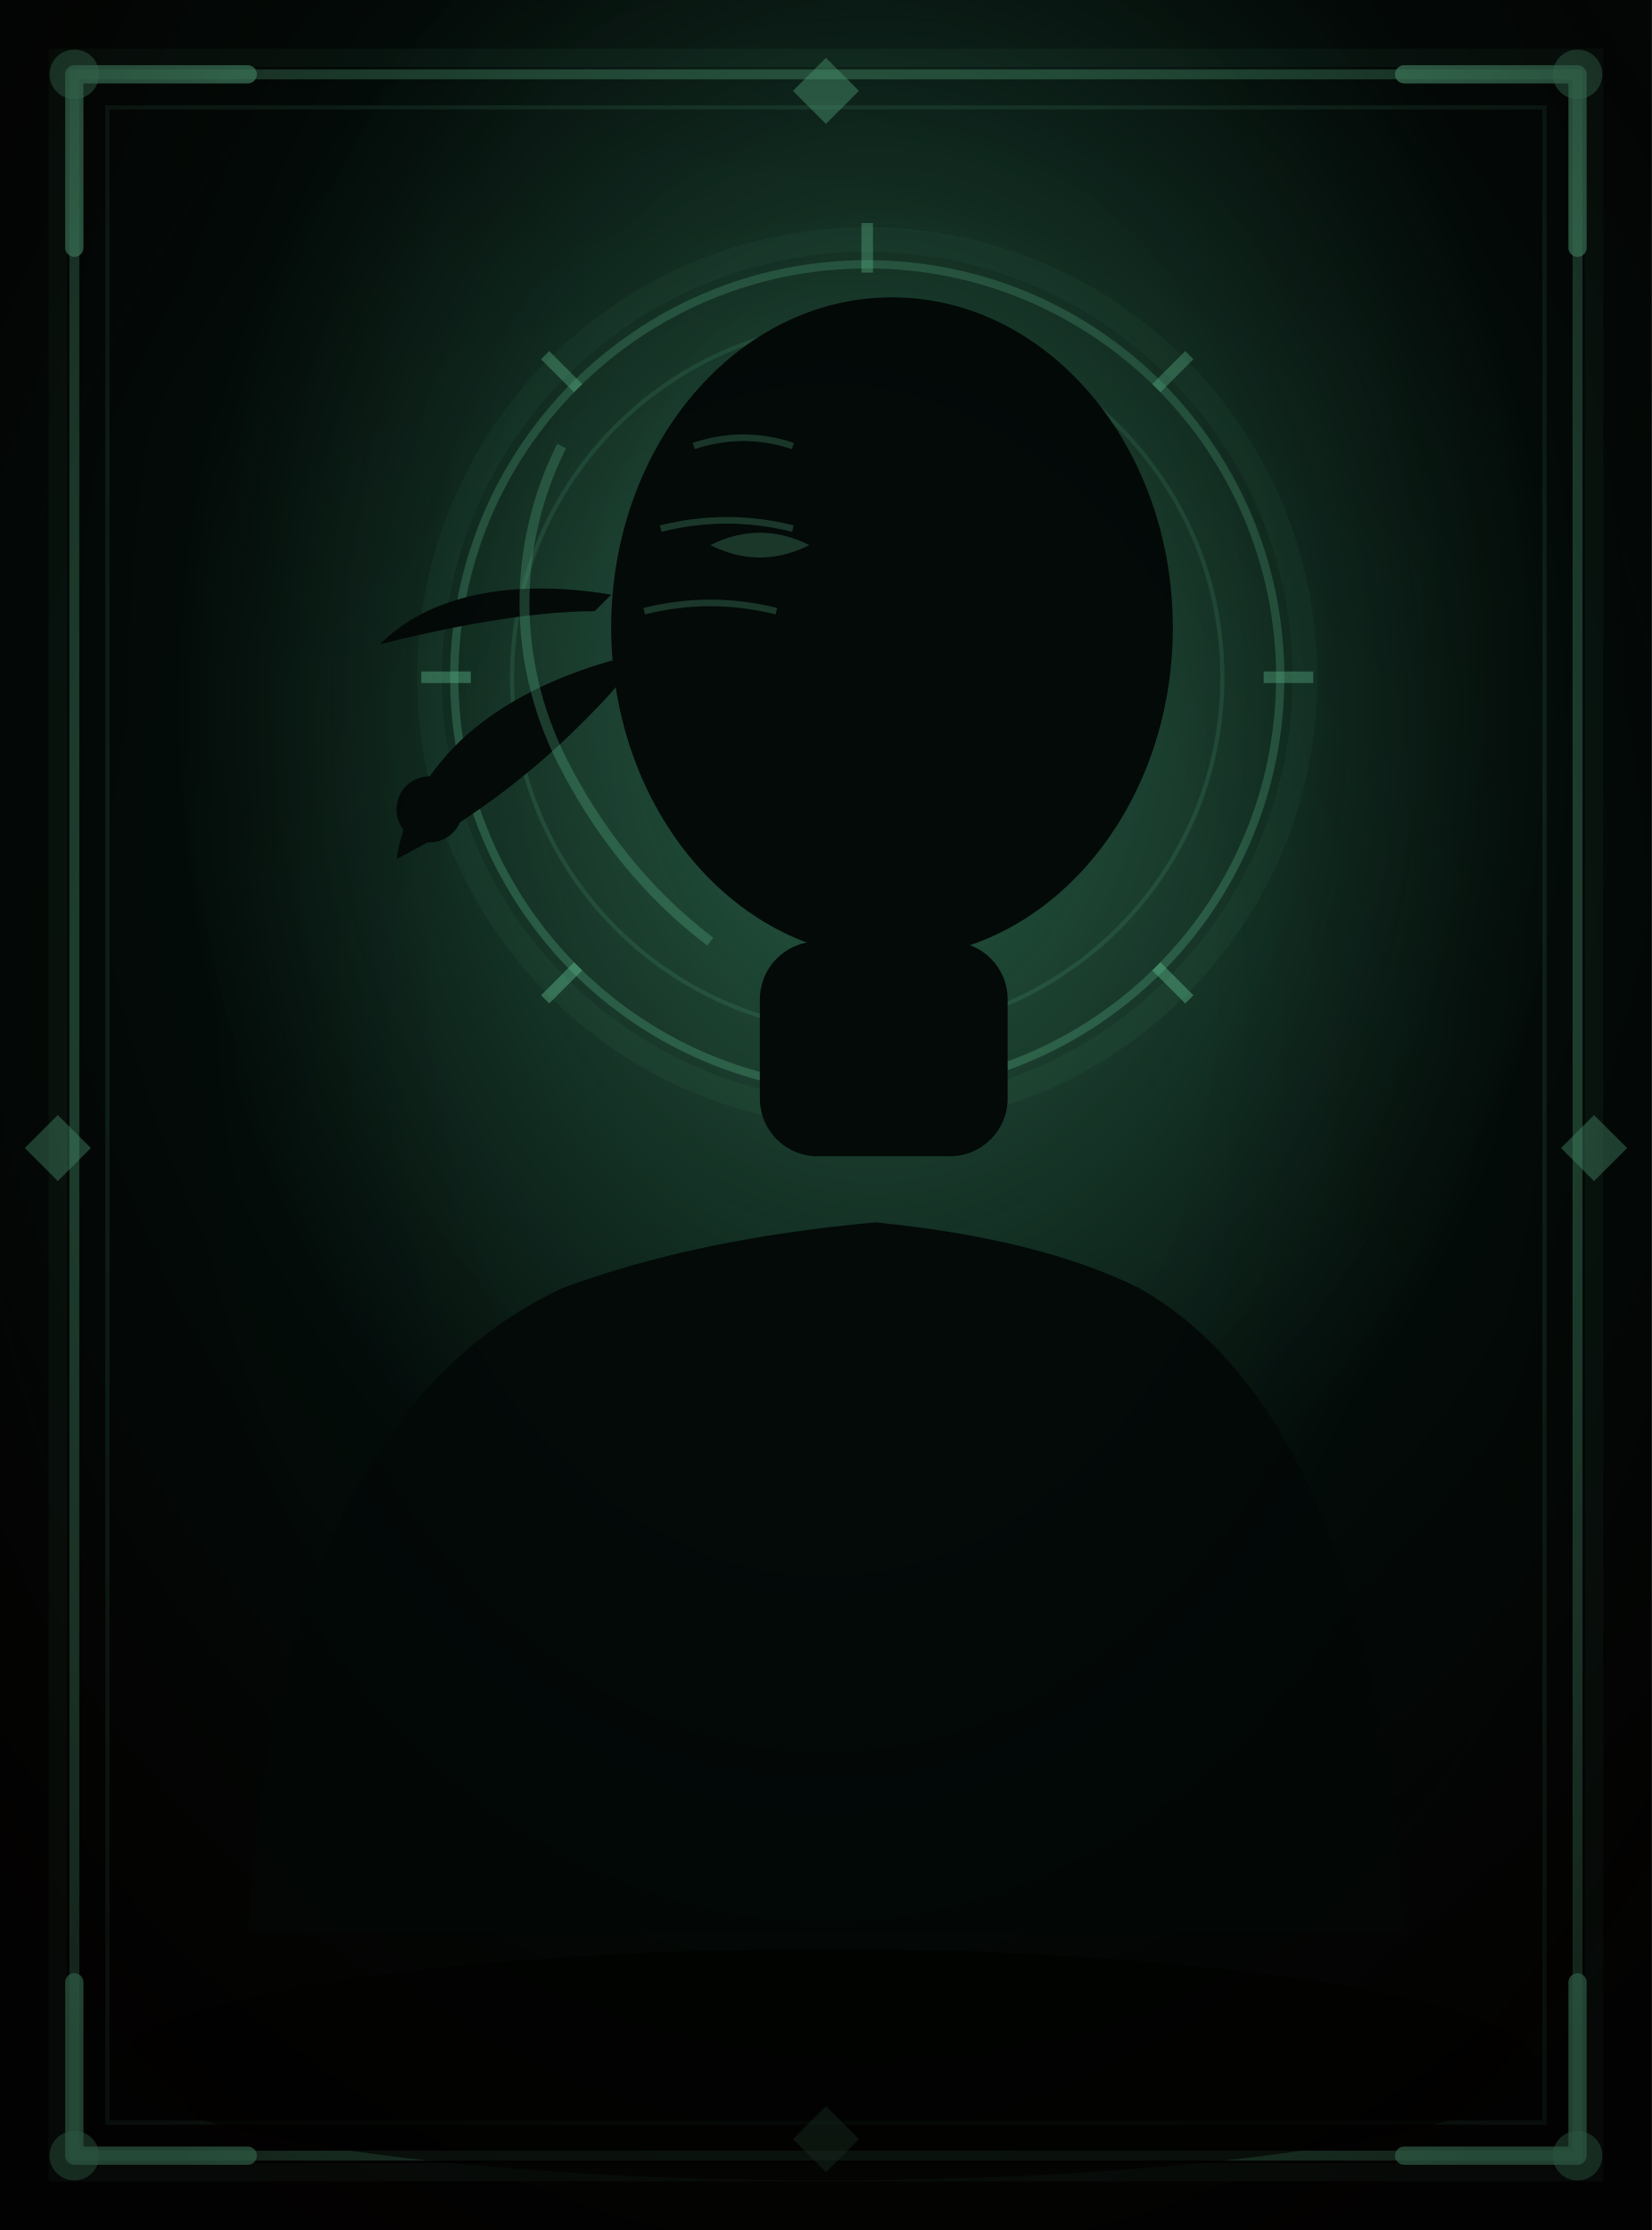
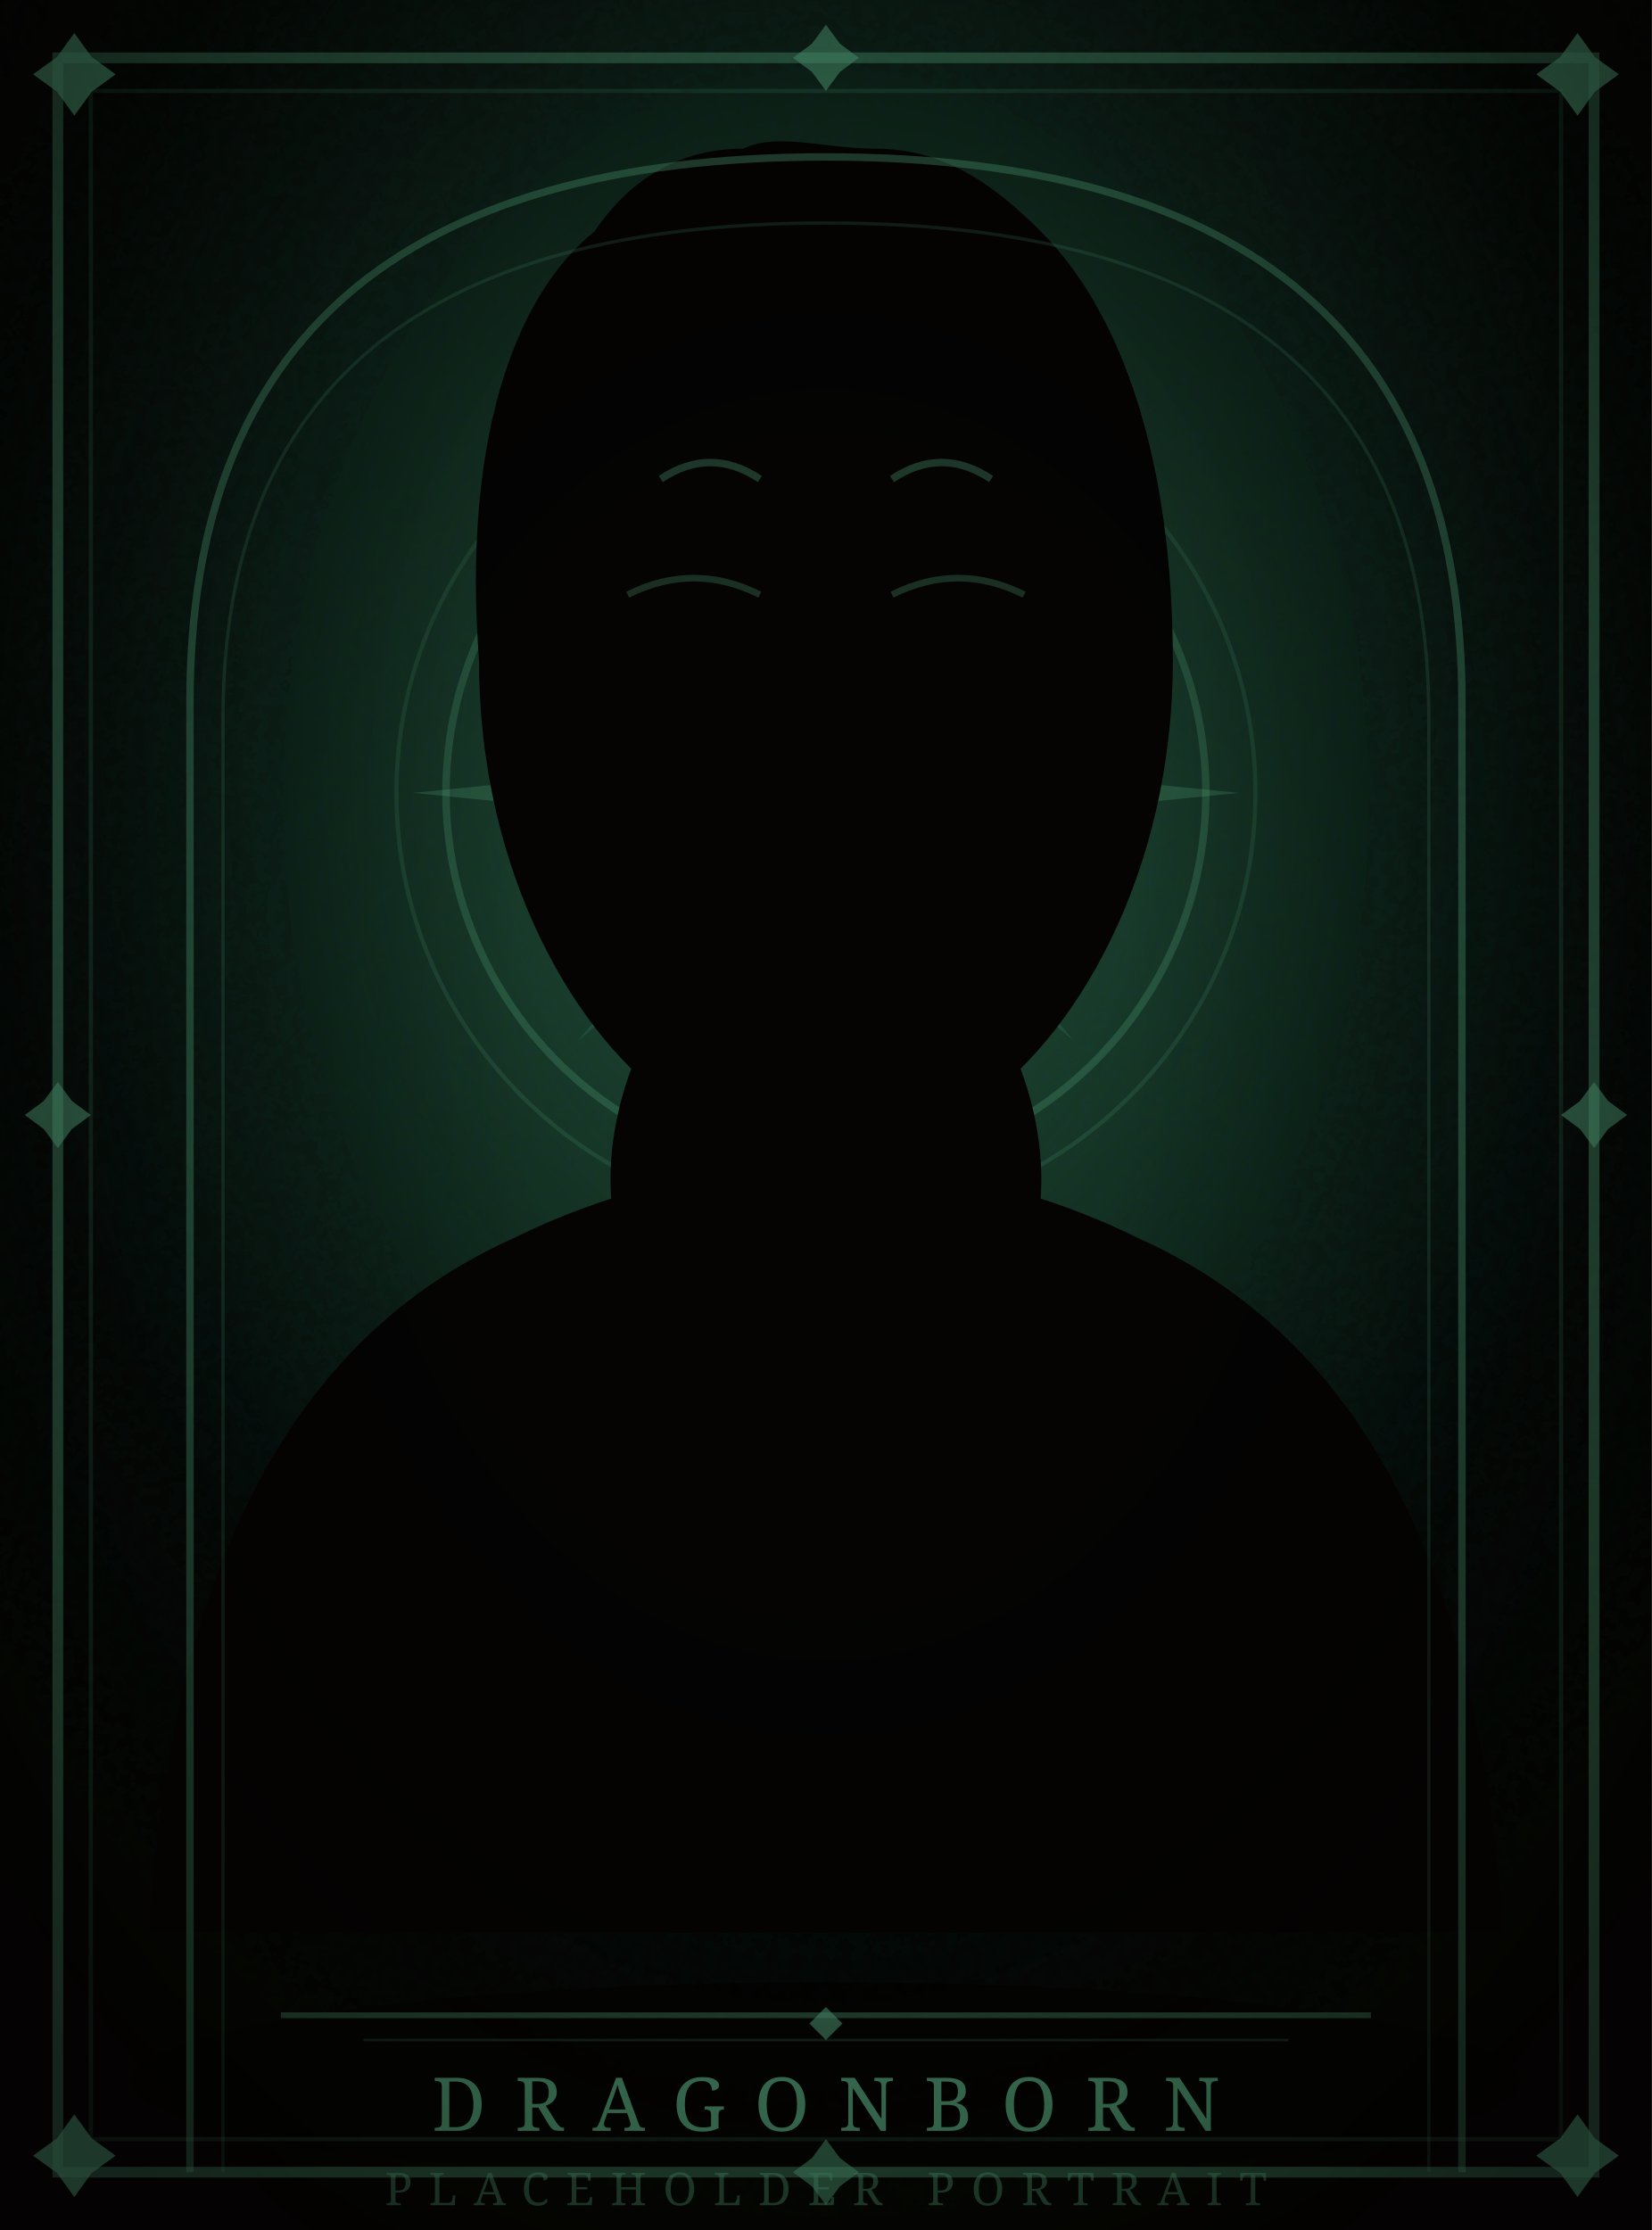
<svg xmlns="http://www.w3.org/2000/svg" viewBox="0 0 200 270">
  <defs>
-     <radialGradient id="bg" cx="53%" cy="30%" r="75%">
-       <stop offset="0%" stop-color="#082018" />
-       <stop offset="50%" stop-color="#04100c" />
-       <stop offset="100%" stop-color="#040302" />
+     <radialGradient id="bg" cx="50%" cy="36%" r="70%">
+       <stop offset="0%" stop-color="#061e16" />
+       <stop offset="52%" stop-color="#04100c" />
+       <stop offset="100%" stop-color="#060402" />
    </radialGradient>
-     <radialGradient id="atm" cx="53%" cy="32%" r="42%">
-       <stop offset="0%" stop-color="#60c090" stop-opacity="0.38" />
+     <radialGradient id="atm" cx="50%" cy="34%" r="50%">
+       <stop offset="0%" stop-color="#60c090" stop-opacity="0.44" />
      <stop offset="100%" stop-color="#60c090" stop-opacity="0" />
    </radialGradient>
-     <radialGradient id="vig" cx="50%" cy="44%" r="65%">
-       <stop offset="35%" stop-color="transparent" />
-       <stop offset="100%" stop-color="#020101" stop-opacity="0.55" />
+     <radialGradient id="vign" cx="50%" cy="46%" r="66%">
+       <stop offset="28%" stop-color="transparent" />
+       <stop offset="100%" stop-color="#030201" stop-opacity="0.60" />
    </radialGradient>
+     <filter id="grain">
+       <feTurbulence type="fractalNoise" baseFrequency="0.68" numOctaves="3" stitchTiles="stitch" result="n" />
+       <feColorMatrix type="saturate" values="0" in="n" result="g" />
+       <feBlend in="SourceGraphic" in2="g" mode="multiply" />
+     </filter>
  </defs>
  <rect width="200" height="270" fill="url(#bg)" />
  <rect width="200" height="270" fill="url(#atm)" />
-   <circle cx="105" cy="82" r="53" fill="none" stroke="#60c090" stroke-width="3" stroke-opacity="0.06" />
-   <circle cx="105" cy="82" r="50" fill="none" stroke="#60c090" stroke-width="1" stroke-opacity="0.28" />
-   <circle cx="105" cy="82" r="43" fill="none" stroke="#60c090" stroke-width="0.5" stroke-opacity="0.15" />
-   <line x1="105" y1="33" x2="105" y2="27" stroke="#60c090" stroke-width="1.4" stroke-opacity="0.42" />
-   <line x1="140" y1="47" x2="144" y2="43" stroke="#60c090" stroke-width="1.4" stroke-opacity="0.42" />
-   <line x1="153" y1="82" x2="159" y2="82" stroke="#60c090" stroke-width="1.4" stroke-opacity="0.42" />
-   <line x1="140" y1="117" x2="144" y2="121" stroke="#60c090" stroke-width="1.4" stroke-opacity="0.42" />
-   <line x1="105" y1="131" x2="105" y2="137" stroke="#60c090" stroke-width="1.4" stroke-opacity="0.42" />
-   <line x1="70" y1="117" x2="66" y2="121" stroke="#60c090" stroke-width="1.4" stroke-opacity="0.42" />
-   <line x1="57" y1="82" x2="51" y2="82" stroke="#60c090" stroke-width="1.4" stroke-opacity="0.42" />
-   <line x1="70" y1="47" x2="66" y2="43" stroke="#60c090" stroke-width="1.4" stroke-opacity="0.42" />
-   <path d="M105 76 L109 82 L105 88 L101 82 Z" fill="none" stroke="#60c090" stroke-width="0.8" stroke-opacity="0.26" />
-   <rect x="7" y="7" width="186" height="256" fill="none" stroke="#60c090" stroke-width="2.2" stroke-opacity="0.08" />
-   <rect x="9" y="9" width="182" height="252" fill="none" stroke="#60c090" stroke-width="1.2" stroke-opacity="0.40" />
-   <rect x="13" y="13" width="174" height="244" fill="none" stroke="#60c090" stroke-width="0.5" stroke-opacity="0.16" />
-   <path d="M9 9 L9 30 M9 9 L30 9" stroke="#60c090" stroke-width="2.2" stroke-opacity="0.72" fill="none" stroke-linecap="round" />
-   <circle cx="9" cy="9" r="3" fill="#60c090" fill-opacity="0.45" />
-   <path d="M191 9 L191 30 M191 9 L170 9" stroke="#60c090" stroke-width="2.2" stroke-opacity="0.72" fill="none" stroke-linecap="round" />
-   <circle cx="191" cy="9" r="3" fill="#60c090" fill-opacity="0.45" />
-   <path d="M9 261 L9 240 M9 261 L30 261" stroke="#60c090" stroke-width="2.2" stroke-opacity="0.72" fill="none" stroke-linecap="round" />
-   <circle cx="9" cy="261" r="3" fill="#60c090" fill-opacity="0.45" />
-   <path d="M191 261 L191 240 M191 261 L170 261" stroke="#60c090" stroke-width="2.2" stroke-opacity="0.72" fill="none" stroke-linecap="round" />
-   <circle cx="191" cy="261" r="3" fill="#60c090" fill-opacity="0.45" />
-   <path d="M100 7 L104 11 L100 15 L96 11 Z" fill="#60c090" fill-opacity="0.45" />
-   <path d="M100 255 L104 259 L100 263 L96 259 Z" fill="#60c090" fill-opacity="0.45" />
-   <path d="M7 135 L11 139 L7 143 L3 139 Z" fill="#60c090" fill-opacity="0.45" />
-   <path d="M193 135 L197 139 L193 143 L189 139 Z" fill="#60c090" fill-opacity="0.45" />
-   <ellipse cx="108" cy="76" rx="34" ry="40" fill="#030a08" />
-   <path d="M74 80 C60 84 50 92 48 104 C56 100 64 94 70 88 C74 84 76 82 76 80 Z" fill="#030a08" />
-   <path d="M74 72 C62 70 52 72 46 78 C54 76 64 74 72 74 Z" fill="#030a08" />
-   <path d="M84 54 Q90 52 96 54" fill="none" stroke="#60c090" stroke-width="0.8" stroke-opacity="0.25" />
-   <path d="M80 64 Q88 62 96 64" fill="none" stroke="#60c090" stroke-width="0.8" stroke-opacity="0.25" />
-   <path d="M78 74 Q86 72 94 74" fill="none" stroke="#60c090" stroke-width="0.8" stroke-opacity="0.25" />
-   <circle cx="52" cy="98" r="4" fill="#030a08" />
-   <path d="M86 66 Q92 63 98 66 Q92 69 86 66 Z" fill="#60c090" fill-opacity="0.25" />
-   <rect x="92" y="114" width="30" height="26" rx="7" fill="#030a08" />
-   <path d="M30 234 Q34 172 68 156 Q84 150 106 148 Q126 150 138 156 Q166 172 170 234 Z" fill="#030a08" />
-   <path d="M68 54 C62 66 62 80 68 92 C72 100 78 108 86 114" fill="none" stroke="#60c090" stroke-width="1.2" stroke-opacity="0.28" />
-   <ellipse cx="100" cy="250" rx="86" ry="14" fill="#030201" fill-opacity="0.65" />
-   <rect width="200" height="270" fill="url(#vig)" />
+   <rect width="200" height="270" fill="url(#bg)" filter="url(#grain)" opacity="0.20" />
+   <circle cx="100" cy="96" r="52" fill="none" stroke="#60c090" stroke-width="0.5" stroke-opacity="0.14" />
+   <circle cx="100" cy="96" r="46" fill="none" stroke="#60c090" stroke-width="0.9" stroke-opacity="0.22" />
+   <circle cx="100" cy="96" r="38" fill="none" stroke="#60c090" stroke-width="0.4" stroke-opacity="0.14" />
+   <path d="M100 46 L104 86 L100 96 L96 86 Z" fill="#60c090" fill-opacity="0.22" />
+   <path d="M100 146 L104 106 L100 96 L96 106 Z" fill="#60c090" fill-opacity="0.22" />
+   <path d="M50 96 L90 100 L100 96 L90 92 Z" fill="#60c090" fill-opacity="0.22" />
+   <path d="M150 96 L110 100 L100 96 L110 92 Z" fill="#60c090" fill-opacity="0.22" />
+   <path d="M130 66 L108 92 L100 96 L104 88 Z" fill="#60c090" fill-opacity="0.14" />
+   <path d="M130 126 L108 100 L100 96 L104 104 Z" fill="#60c090" fill-opacity="0.14" />
+   <path d="M70 126 L92 100 L100 96 L96 104 Z" fill="#60c090" fill-opacity="0.14" />
+   <path d="M70 66 L92 92 L100 96 L96 88 Z" fill="#60c090" fill-opacity="0.14" />
+   <path d="M58 80 C56 54 62 36 72 28 C76 22 82 18 90 18 C94 16 100 18 106 18 C114 18 120 22 126 28 C136 38 142 56 142 80 C142 106 130 126 118 134 C108 138 92 138 82 134 C70 126 58 106 58 80 Z" fill="#050403" />
+   <path d="M80 122 C74 132 72 144 76 154 C80 158 88 156 94 152 L106 152 C112 156 120 158 124 154 C128 144 126 132 120 122 Z" fill="#050403" />
+   <ellipse cx="88" cy="136" rx="6" ry="5" fill="#050403" />
+   <ellipse cx="112" cy="136" rx="6" ry="5" fill="#050403" />
+   <path d="M80 58 Q86 54 92 58" fill="none" stroke="#60c090" stroke-width="0.9" stroke-opacity="0.30" />
+   <path d="M108 58 Q114 54 120 58" fill="none" stroke="#60c090" stroke-width="0.9" stroke-opacity="0.30" />
+   <path d="M76 72 Q84 68 92 72" fill="none" stroke="#60c090" stroke-width="0.8" stroke-opacity="0.24" />
+   <path d="M108 72 Q116 68 124 72" fill="none" stroke="#60c090" stroke-width="0.8" stroke-opacity="0.24" />
+   <path d="M88 152 Q94 148 100 148 Q106 148 112 152" fill="none" stroke="#60c090" stroke-width="0.7" stroke-opacity="0.22" />
+   <rect x="86" y="148" width="28" height="16" rx="5" fill="#050403" />
+   <path d="M18 234 Q22 168 62 150 Q78 142 100 140 Q122 142 138 150 Q178 168 182 234 Z" fill="#050403" />
+   <ellipse cx="100" cy="252" rx="84" ry="12" fill="#030201" fill-opacity="0.62" />
+   <rect x="7" y="7" width="186" height="256" fill="none" stroke="#60c090" stroke-width="1.3" stroke-opacity="0.44" />
+   <rect x="11" y="11" width="178" height="248" fill="none" stroke="#60c090" stroke-width="0.5" stroke-opacity="0.18" />
+   <path d="M 23 263 L 23 85 Q 23 19 100 19 Q 177 19 177 85 L 177 263" fill="none" stroke="#60c090" stroke-width="0.9" stroke-opacity="0.38" />
+   <path d="M 27 263 L 27 87 Q 27 27 100 27 Q 173 27 173 87 L 173 263" fill="none" stroke="#60c090" stroke-width="0.4" stroke-opacity="0.18" />
+   <line x1="34" y1="244" x2="166" y2="244" stroke="#60c090" stroke-width="0.7" stroke-opacity="0.40" />
+   <line x1="44" y1="247" x2="156" y2="247" stroke="#60c090" stroke-width="0.3" stroke-opacity="0.22" />
+   <path d="M100 243 L102 245 L100 247 L98 245 Z" fill="#60c090" fill-opacity="0.60" />
+   <path d="M9 4 L11.1 6.9 L14 9 L11.1 11.1 L9 14 L6.9 11.1 L4 9 L6.9 6.9 Z" fill="#60c090" fill-opacity="0.7" />
+   <path d="M191 4 L193.1 6.9 L196 9 L193.1 11.1 L191 14 L188.9 11.1 L186 9 L188.9 6.9 Z" fill="#60c090" fill-opacity="0.7" />
+   <path d="M9 256 L11.1 258.9 L14 261 L11.1 263.1 L9 266 L6.9 263.1 L4 261 L6.9 258.9 Z" fill="#60c090" fill-opacity="0.7" />
+   <path d="M191 256 L193.1 258.9 L196 261 L193.1 263.1 L191 266 L188.9 263.1 L186 261 L188.9 258.9 Z" fill="#60c090" fill-opacity="0.7" />
+   <path d="M100 3 L101.7 5.3 L104 7 L101.7 8.7 L100 11 L98.3 8.7 L96 7 L98.3 5.3 Z" fill="#60c090" fill-opacity="0.55" />
+   <path d="M100 259 L101.7 261.3 L104 263 L101.7 264.7 L100 267 L98.3 264.7 L96 263 L98.3 261.3 Z" fill="#60c090" fill-opacity="0.55" />
+   <path d="M7 131 L8.7 133.3 L11 135 L8.7 136.7 L7 139 L5.3 136.7 L3 135 L5.3 133.3 Z" fill="#60c090" fill-opacity="0.55" />
+   <path d="M193 131 L194.7 133.3 L197 135 L194.7 136.7 L193 139 L191.3 136.7 L189 135 L191.3 133.3 Z" fill="#60c090" fill-opacity="0.55" />
+   <text x="100" y="258" text-anchor="middle" font-family="Georgia,serif" font-size="9" letter-spacing="3.5" fill="#60c090" fill-opacity="0.82">DRAGONBORN</text>
+   <text x="100" y="267" text-anchor="middle" font-family="Georgia,serif" font-size="5.5" letter-spacing="2.0" fill="#60c090" fill-opacity="0.46">PLACEHOLDER PORTRAIT</text>
+   <rect width="200" height="270" fill="url(#vign)" />
</svg>
